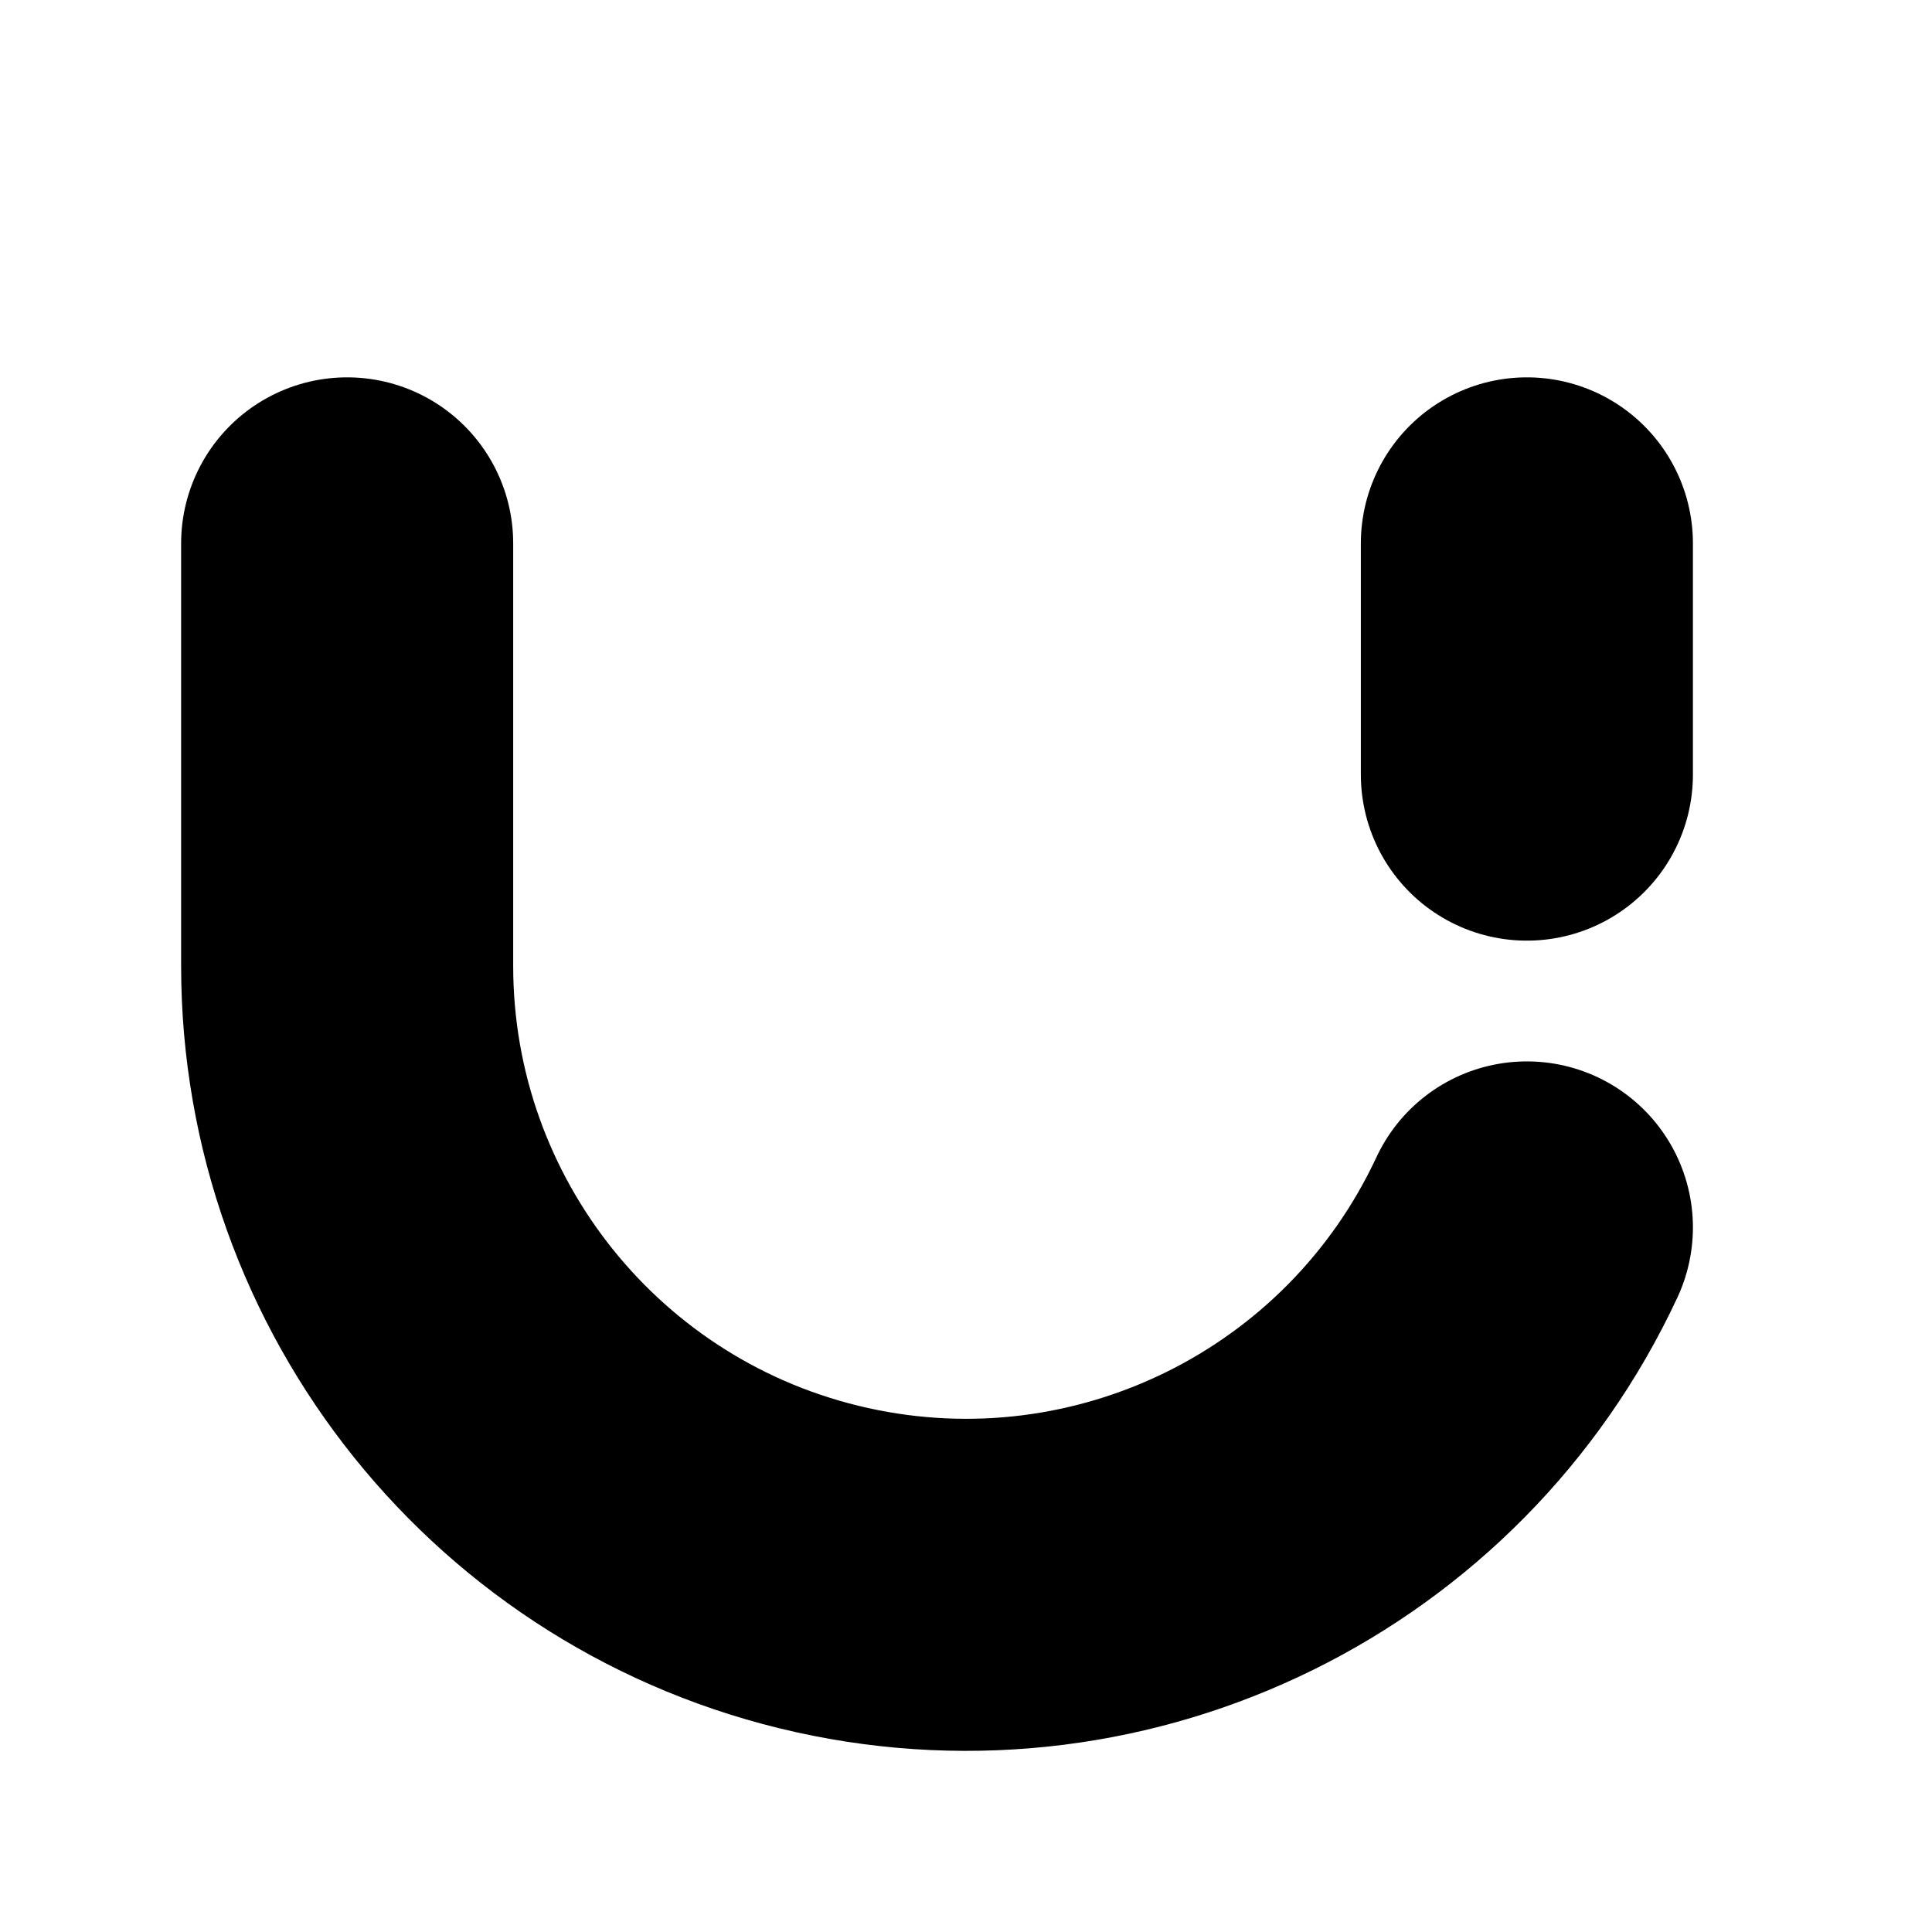
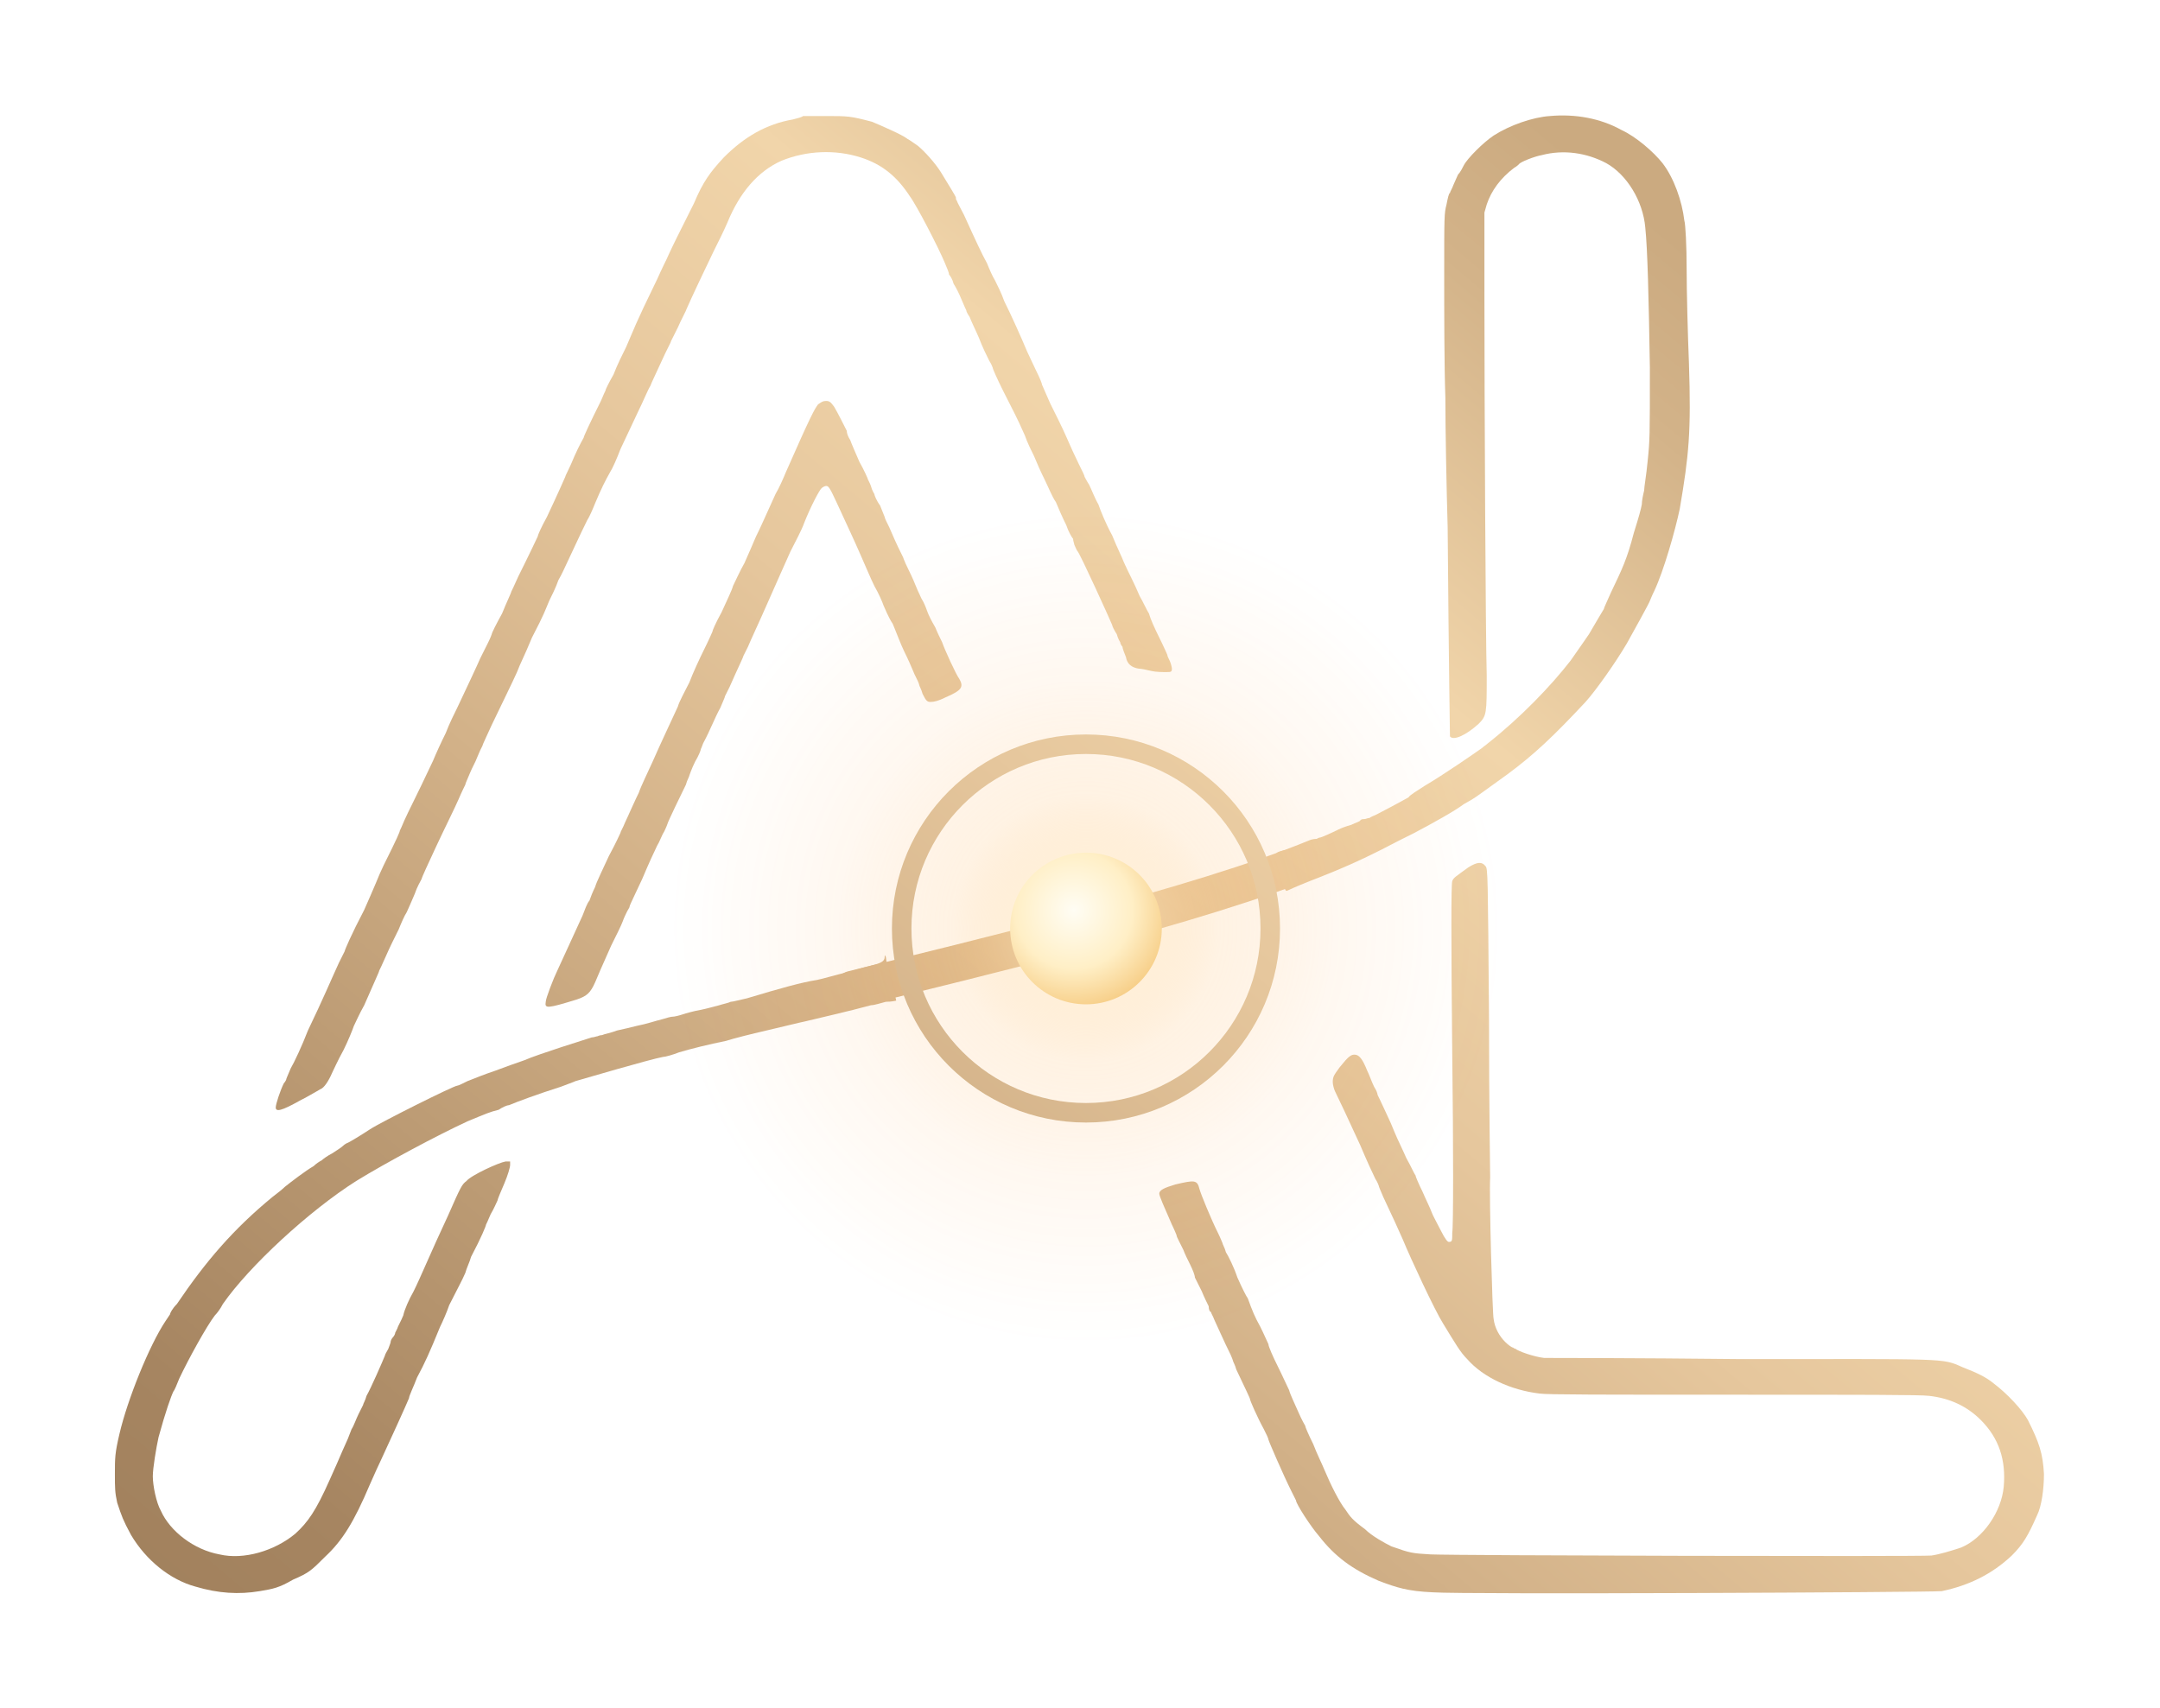
- <svg xmlns="http://www.w3.org/2000/svg" viewBox="0 0 64 64" width="64" height="64">
-   <path d="M 11.5 18.0 L 11.5 32 A 20.5 20.5 0 0 0 50.58 40.66" fill="none" stroke="currentColor" stroke-width="11" stroke-linecap="round" />
-   <path d="M 50.58 18.0 L 50.58 25.66" fill="none" stroke="currentColor" stroke-width="11" stroke-linecap="round" />
+ <svg xmlns="http://www.w3.org/2000/svg" viewBox="458 246 940 743" width="940" height="743">
+   <defs>
+     <linearGradient id="alcore-gold" gradientUnits="userSpaceOnUse" x1="520" y1="1306" x2="1267" y2="416">
+       <stop offset="0" stop-color="#957552" />
+       <stop offset="0.06" stop-color="#987855" />
+       <stop offset="0.19" stop-color="#9E7E5A" />
+       <stop offset="0.31" stop-color="#A68561" />
+       <stop offset="0.44" stop-color="#BC9B74" />
+       <stop offset="0.56" stop-color="#D2B188" />
+       <stop offset="0.69" stop-color="#E6C79D" />
+       <stop offset="0.81" stop-color="#F1D5AA" />
+       <stop offset="0.94" stop-color="#D3B389" />
+       <stop offset="1" stop-color="#CBAA80" />
+     </linearGradient>
+     <radialGradient id="alcore-glow" cx="0.5" cy="0.5" r="0.5">
+       <stop offset="0" stop-color="#FFF3DC" stop-opacity="0.85" />
+       <stop offset="0.13" stop-color="#FFE0AE" stop-opacity="0.45" />
+       <stop offset="0.32" stop-color="#FFB964" stop-opacity="0.18" />
+       <stop offset="0.6" stop-color="#FF9B33" stop-opacity="0.07" />
+       <stop offset="1" stop-color="#FF9B33" stop-opacity="0" />
+     </radialGradient>
+     <radialGradient id="alcore-core" cx="0.42" cy="0.38" r="0.7">
+       <stop offset="0" stop-color="#FFFDF4" />
+       <stop offset="0.55" stop-color="#FFEFC6" />
+       <stop offset="1" stop-color="#F5C87C" />
+     </radialGradient>
+   </defs>
+   <g id="monogram-mark">
+     <g id="monogram" fill="url(#alcore-gold)" fill-rule="evenodd">
+       <path id="mark-a-upper" d="M 807.5,296.5 c -0.5,0.5 -2.5,1 -4.5,1.5 c -11.5,2 -21,7.5 -30,16.5 c -6,6.5 -9,10.5 -13,20 c -1.5,3 -5,10 -7.5,15 c -2.5,5 -4.5,9.5 -4.5,9.5 c 0,0 -2,4 -4,8.5 c -10,20.5 -10,21.5 -13.5,29.5 c -1.5,3 -4,8 -5.5,12 c -2,3.5 -3.5,6.5 -3.5,7 c 0,0 -1,2 -2,4.5 c -5,10 -7.5,15.5 -7.5,16 c 0,0 -2,3.5 -4,8 c -2,5 -4,8.5 -4,9 c 0,0 -3.5,8 -8,17.5 c -2.5,4.5 -4,8 -4,8.5 c 0,0 -3.5,7.5 -8.5,17.5 c -1.5,3.5 -3,6.5 -3,6.5 c 0,0.5 -2,4.5 -4,9.5 c -2.5,4.5 -4.5,8.5 -4.5,9 c 0,0 -0.5,1.5 -1.5,3.5 c -1,2 -2.5,5 -3.5,7 c -1.5,3.5 -6,13 -10,21.5 c -1,2 -3.5,7 -5,11 c -2,4 -4.5,9.5 -5.5,12 c -8,17 -10.5,21.5 -12.5,26 c -1,2.5 -2,4.5 -2,4.5 c 0,0.5 -1,3 -7,15 c -1,2 -2.5,5.5 -3.5,8 c -1,2.5 -3.5,8 -5,11.5 c -5.5,10.5 -8.5,17.5 -8.5,18 c 0,0 -1,2 -2.5,5 c -3,6.5 -7,16 -13.5,29.5 c -2.5,6.5 -6,14 -7.5,16.5 c -1,2.5 -2,4.5 -2,5 c 0,0 -0.5,1 -1,1.5 c -1.5,3 -3.5,9 -3.5,10.5 c 0,2 2.5,1.5 10.5,-3 c 4,-2 8,-4.5 9,-5 c 1.5,-0.5 3.5,-3.5 5,-7 c 0.5,-1 2.5,-5.5 5,-10 c 2,-4 4,-9 4.5,-10.5 c 0.5,-1 2.5,-5.5 4.5,-9 c 5,-11.5 6.5,-14.5 6.5,-15 c 0,0 1.5,-3 3,-6.5 c 1.5,-3.5 4,-8.5 5.5,-11.5 c 1,-2.5 2.5,-6 3.5,-7.5 c 0.5,-1 2,-4.5 3.5,-8 c 1,-3 2.5,-5.5 3,-6.5 c 0,-0.5 3,-7 6.5,-14.5 c 3.5,-7.5 8,-16.5 9.5,-20 c 1.5,-3.5 3,-6.5 3,-6.5 c 0,-0.5 1,-2.5 2,-5 c 1,-2.5 2.5,-5 3,-6.5 c 0.5,-1 1,-2.5 1.5,-3.5 c 0.5,-1 1,-2 1,-2 c 0,-0.5 2,-4.5 4,-9 c 5.5,-11.5 9,-18.5 11,-23 c 1.5,-4 3,-6.5 6.5,-15 c 5.5,-10.5 6,-12.5 7.5,-16 c 1,-2 3,-6 4,-9 c 1.5,-2.5 3,-6 3.5,-7 c 1,-2 6,-13 9,-19 c 1,-1.5 2.5,-5 3.5,-7.5 c 2.5,-6 4.5,-10 6.5,-13.5 c 1,-1.5 3,-6 4.5,-10 c 4,-8.5 3.5,-7.5 8,-17 c 2,-4 4,-9 5,-10.5 c 0.5,-1.5 3,-6.5 5,-11 c 2,-4.5 4,-8 4,-8.5 c 0,0 1.5,-3 3,-6 c 1.5,-3.5 3.5,-7 4,-8.5 c 1,-2.5 10,-21.5 11.5,-24.5 c 1.5,-3 4.5,-9 6,-12.5 c 5.5,-13.5 13.5,-22.5 23.5,-27 c 11,-4.5 23.5,-5 34.5,-1.5 c 9.5,3 16,8.5 21.5,17 c 3,4 12.5,22.5 15,28.5 c 1,2.5 2,4.5 2,5.5 c 0.5,0.5 1.5,2 2,4 c 1,1.5 2.5,4.5 3.5,7 c 1,2.5 2,4.5 2,4.5 c 0,0.5 0.5,1.5 1.5,3 c 0.5,1.5 2.5,5.5 4,9 c 1.5,4 3.5,8 4.5,10 c 1,1.5 1.5,3 1.5,3 c 0,0.5 2,5 4.5,10 c 5,10 5.5,10.5 9.5,19.5 c 1,3 3,7 4,9 c 1,2.5 3,7 4.5,10 c 1.5,3 3.5,8 5,10 c 1,2.5 3,7 4.5,10 c 1,3 2.5,5.5 3,6 c 0,1 0.5,2 0.5,2.5 c 0.5,1 1,2.5 1.5,3 c 1.5,2 14,29.5 15,32 c 0,0.5 1,2.5 2,4 c 0.5,2 1.5,3.5 1.5,3.5 c 0,0.5 0.5,1.5 1,2 c 0,1 1,3 1.5,4.5 c 0.5,3 2.5,4.5 5.5,5 c 1,0 3.5,0.5 5.5,1 c 2,0.5 5,0.5 6.5,0.5 c 2,0 2.5,0 2.5,-1.5 c 0,-0.5 -0.5,-2.5 -1,-3.5 c -0.5,-1 -1,-2 -1,-2.5 c 0,0 -1.5,-3.5 -3.5,-7.5 c -2,-4 -4,-8.5 -4.5,-10.5 c -1,-1.5 -2.5,-5 -4,-7.5 c -2.5,-6 -5.5,-11.5 -7,-15 c -0.5,-1.5 -3,-6.5 -5,-11.5 c -2.5,-4.5 -5,-10.5 -6,-13.5 c -1.5,-2.5 -3,-6.5 -4,-8.5 c -1,-1.5 -2,-3.5 -2,-3.5 c 0,-0.5 -1,-2.5 -2.5,-5.5 c -1.5,-3 -4,-8.5 -5.5,-12 c -1.5,-3.5 -5,-10.5 -7,-14.5 c -2,-4.5 -3.5,-8 -3.5,-8 c 0,-0.5 -1,-3 -2.5,-6 c -1.5,-3 -3,-6.5 -4,-8.5 c -2.5,-6 -7,-16 -10,-22 c -1,-3 -3,-7 -4,-9 c -1,-1.5 -2.5,-5 -3.5,-7.5 c -2,-3.5 -5,-10 -10,-21 c -1.5,-3 -3,-5.5 -3,-6 c -0.5,-0.5 -0.5,-1 -0.5,-1.5 c 0,-0.5 -3.5,-6 -6.5,-11 c -2.5,-4 -7,-9 -10,-11.5 c -1.5,-1 -3.5,-2.5 -4.5,-3 c -2.5,-2 -12,-6 -15.5,-7.5 c -9.5,-2.5 -10.5,-2.5 -20,-2.5 c -5.5,0 -10,0 -10,0 z" />
+       <path id="mark-a-bar" d="M 814,422 c -1.5,2 -3,4.5 -14,29.5 c -1,2.5 -3,7 -4.5,9.5 c -5,11 -6.5,14.5 -8.5,18.5 c -1,2.5 -3.5,8 -5,11.5 c -2,3.5 -4,8 -5,10 c -0.5,2 -3,7 -5,11.5 c -2.5,4.5 -4,8 -4,8.5 c 0,0 -1.5,3.5 -3.5,7.5 c -2,4 -5,10.5 -6.5,14.5 c -2,4 -4.5,8.5 -5,10.5 c -2.5,5.5 -7.5,16 -11,24 c -2,4.5 -5,10.5 -6,13.5 c -1.5,3 -3,6.5 -3.5,7.5 c -0.5,1 -1.5,3.5 -2.5,5.5 c -1,2.5 -2,4 -2,4.5 c 0,0 -2,4.5 -5,10 c -2.5,5.5 -5.5,11.5 -6,13.5 c -1,2 -2,4.5 -2.5,6 c -1,1 -2,4 -3,6.5 c -3,6.5 -10.5,23 -11,24 c -1.5,3 -5,12 -5,13.5 c -0.5,3 0.5,3 13.5,-1 c 4.5,-1.5 6,-3 8,-7.5 c 1.5,-3.5 2.5,-6 7,-16 c 2,-4 4.5,-9 5,-10.5 c 0.5,-1.5 1.5,-3.5 2,-4.5 c 0.5,-1 1,-1.5 1,-2 c 0,-0.5 2.5,-5.5 5.5,-12 c 2.5,-6 5.5,-12.5 6.5,-14.5 c 1,-1.5 2,-4.5 3,-6 c 1,-2 1.5,-3.5 1.5,-3.5 c 0,-0.5 6,-13 8,-17 c 0.5,-2 1.5,-3.5 1.5,-4 c 0,0 1,-3 2.5,-6 c 1.5,-2.5 2.5,-5 2.5,-5.5 c 0,0 0.5,-1 1,-2.5 c 3,-5.5 5,-11 7.5,-15.5 c 1,-2.5 2,-4.5 2,-5 c 0,0 1,-2 2,-4 c 3.5,-8 6,-13 6,-13.5 c 0,0 1,-2 2,-4 c 1,-2.5 5,-11 8.5,-19 c 3.5,-8 8,-18 10,-22.5 c 2,-4 5,-9.5 6,-12.5 c 3,-7.5 6.5,-14 7.5,-15 c 0.5,-0.5 1.5,-1 2,-1 c 1,0 1.5,0.5 4.5,7 c 5.5,12 7,15 10.5,23 c 2,4.5 4.5,10.5 6,13.5 c 2,3.5 3.5,7 4,8.5 c 0.5,1 2,5 4,8 c 1.5,3.5 3.5,9 5,12 c 1.5,3 3.5,7.5 4.5,10 c 1,2 2,4 2,4.5 c 0,0.5 1,2 1.5,4 c 1.5,3 2,3.5 3.5,3.5 c 1.5,0 3.5,-0.5 6.5,-2 c 7,-3 8,-4.5 6,-8 c -1.5,-2 -6.5,-13 -7.5,-16 c -0.5,-1 -2,-4 -3,-6.5 c -1.5,-2.5 -3,-5.5 -3.5,-7 c -0.5,-1.5 -1.5,-4 -2.5,-5.5 c -1,-2 -2.5,-5.5 -3.5,-8 c -1,-2.5 -3.5,-7 -4.5,-10 c -3.5,-7 -4,-8.5 -6,-13 c -1,-2 -2,-4 -2,-4.5 c 0,0 -1,-2.5 -2,-5 c -1.5,-2 -2.5,-4.5 -2.5,-5 c 0,0 -1,-1.5 -1.5,-3.5 c -0.5,-1.5 -1.5,-3 -1.5,-3.5 c 0,0 -1.5,-3.5 -3.5,-7 c -1.5,-3.5 -3.5,-8 -4,-9.5 c -1,-1.5 -1.5,-3 -1.5,-4 c -1,-2 -4,-8 -5.5,-10.5 c -1.5,-2 -2,-2.5 -3.5,-2.5 c -1.5,0 -2,0.5 -3.5,1.5 z" />
+       <path id="mark-a-lower" d="M 843,662.5 c 0,1.5 -1,2.5 -5,3.5 c -2,0.5 -6,1.5 -9,2.5 c -8,2 -13,3.5 -15.5,4 c -6.5,1 -15.5,3.5 -30.5,8 c -2.5,0.5 -6,1.5 -7,1.5 c -1,0.5 -3.5,1 -5,1.5 c -2,0.5 -5.5,1.5 -8,2 c -3,0.5 -6.5,1.5 -8,2 c -1.5,0.5 -3.5,1 -4.5,1 c -0.5,0 -2.5,0.5 -4,1 c -4,1 -6.5,2 -11.5,3 c -2,0.5 -6,1.5 -8.5,2 c -2.5,1 -5.5,1.5 -6.5,2 c -1,0 -2,0.5 -2,0.5 c -0.5,0 -1.5,0.5 -2.5,0.5 c -3,1 -22.5,7 -29.5,10 c -3,1 -8.5,3 -12.5,4.5 c -4.5,1.5 -9.5,3.5 -12,4.5 c -2,1 -4,2 -4.5,2 c -1.5,0 -33.5,16 -38,19 c -3,2 -9.5,6 -10,6 c 0,0 -1,0.5 -1.5,1 c -1,1 -3.5,2.5 -5,3.5 c -2,1 -4,2.5 -4.5,3 c -1,0.5 -2.5,1.5 -3.5,2.5 c -3.5,2 -10,7 -12.5,9 c -1,1 -3.5,3 -5.5,4.5 c -17,14 -29,28 -41.5,46.5 c -2,2 -3,4 -3,4.5 c 0,0 -1,1.5 -2,3 c -7,10.5 -16.5,34 -20,49 c -2,8.5 -2,10.5 -2,17.5 c 0,6 0,8 1,12.5 c 2,6 2.5,7.5 6,14 c 6.5,11 17,19.5 28,22.5 c 10,3 19,3.5 28,2 c 6,-1 8.5,-1.5 14.5,-5 c 7,-3 8,-4 14,-10 c 7.5,-7 12.5,-15 19.5,-31.5 c 2,-4.5 4,-9 5,-11 c 3.5,-7.5 11,-24 12,-26.5 c 0,-1 2,-5 3.5,-9 c 3.5,-6.5 5.5,-11 10,-22 c 1,-2 3,-6.5 4,-9.5 c 4,-8 5.5,-10.5 7,-14 c 0.5,-2 2,-5 2.5,-7 c 4.5,-8.5 6.5,-13.5 6.5,-14 c 0,0 1,-2 2,-4.5 c 1.5,-2.5 2.5,-5 3,-6 c 0,-0.5 1.5,-4 3,-7.5 c 1.5,-3.5 2.5,-7 2.5,-8 l 0,-1.5 l -2,0 c -3,0.5 -15,6 -17,8.5 c -2,1.5 -2.5,2.5 -8,15 c -7.5,16 -12,27 -15,33 c -2,3.5 -4,8 -4.5,10.5 c -1,2.5 -2.5,5 -2.5,5.5 c -0.5,1 -1,2 -1,2 c 0,0.5 -0.5,1.5 -1,2 c -0.5,0.5 -1,1.5 -1,2 c 0,0.5 -0.5,1.5 -1,3 c -0.5,1 -1.5,2.5 -1.5,3 c -1,2.5 -6,14 -8,17.5 c -0.5,2 -1.5,3.5 -1.5,4 c 0,0 -1,2 -2,4 c -1,2 -2,5 -3,6.5 c -1.5,4 -1.5,4 -4,9.5 c -1,2.5 -3.5,8 -5.5,12.5 c -6,13.5 -9.5,18.5 -15,23.5 c -9,7.5 -22.5,11.5 -33,9 c -11,-2 -21.5,-10 -25.5,-19 c -2,-3.5 -3.5,-11 -3.5,-15 c 0,-3.5 1.5,-12.5 2.5,-17 c 3,-11 5.5,-18 6.5,-20 c 0.5,-0.5 1.5,-3 2.5,-5.5 c 4,-8.5 12,-23 15.5,-27.5 c 1,-1 2.5,-3 3.5,-5 c 11.5,-16.5 37.5,-40.5 58,-53.5 c 13,-8 35.5,-20 48.5,-26 c 8.5,-3.5 9.5,-4 13.5,-5 c 1.5,-1 3.5,-2 4.5,-2 c 3.5,-1.5 13,-5 22.5,-8 c 2.5,-1 5.5,-2 6.5,-2.5 c 3.5,-1 32.5,-9.5 38,-10.5 c 1,0 4.5,-1 7,-2 c 5,-1.5 13,-3.5 20.5,-5 c 3,-1 11,-3 17.5,-4.5 c 6.5,-1.5 14.5,-3.5 17,-4 c 4,-1 19.5,-4.5 28.5,-7 c 1.5,0 4.5,-1 6.5,-1.5 c 2.5,0 4.5,-0.5 4.5,-0.5 c 0,-0.5 -0.5,-2 -1,-4 c -1.5,-3.5 -3,-11 -3.5,-15 c -0.5,-1 -0.5,-1 -0.5,0 z" />
+       <path id="mark-l-upper" d="M 1132.5,296.5 c -7.5,0.5 -17.5,4 -24.5,8.5 c -4.5,3 -11.5,10 -13,13 c -0.5,1 -1.5,3 -2.5,4 c -0.5,1 -1.5,3.5 -2,4.5 c -0.5,1.5 -1.5,3 -1.5,3.5 c -0.5,0 -1,2.5 -1.5,5 c -1,4 -1,4.5 -1,31.5 c 0,15 0,38.5 0.5,52.5 c 0,14 0.5,39.5 1,56.5 c 0.5,62.5 1,90.5 1,91 c 1.5,2 7,-0.5 12.5,-5.5 c 3.5,-3.5 3.5,-4.5 3.5,-21 c -0.5,-17 -1,-120 -1,-166 l 0,-35.5 l 1,-3.5 c 2,-6 6,-11.5 12,-16 c 1,-0.5 2,-1.5 2,-1.5 c 0.5,-1 7,-3.5 10,-4 c 9.5,-2.5 19.5,-1 28,3.5 c 9,5 16,16.5 17,28 c 1,9.5 1.5,30.5 2,61 c 0,30 0,31.5 -1,41 c -0.5,5.5 -1.5,11 -1.5,12.5 c -0.5,2 -1,4.5 -1,6 c -0.5,2.5 -1,4.5 -3.5,12.5 c -3,11.5 -5,15.5 -10,26 c -1.5,3.5 -3,6.5 -3,7 c 0,0 -4.5,7.5 -6.5,11 c -2,3 -3.5,5 -8,11.5 c -8.5,11 -22,25 -36,36 c -0.5,0.5 -2,1.5 -2.5,2 c -3.5,2.5 -16.5,11.5 -25,16.5 c -3,2 -6.5,4 -7,5 c -3.5,2 -12,6.5 -14,7.5 c -1,0.5 -2.5,1 -3,1.5 c -1,0 -1.5,0.5 -2.5,0.5 c -0.5,0 -1,0 -1.5,0.5 c 0,0.5 -2,1 -4,2 c -2,0.5 -4.5,1.5 -5.5,2 c -3,1.5 -7.5,3.5 -8,3.5 c -0.5,0 -1.5,0.5 -2,1 c -1,0.5 -10,4 -13.5,4.5 c -4,1 -4.5,1 -3,5.5 c 1.5,3.5 2,6.5 3,11 c 0.5,1 0.5,1.5 1.5,1 c 2,-1 8,-3.5 14.5,-6 c 14,-5.5 24,-10.5 33.5,-15.5 c 2,-1 5,-2.5 7,-3.5 c 8.5,-4.5 17.5,-9.5 21.5,-12.5 c 1,-0.5 2.5,-1.5 3.5,-2 c 2.5,-1.5 5,-3.5 15.5,-11 c 11.5,-8.5 20,-16.5 34,-31.5 c 4.5,-5 13,-17 18,-25.5 c 2.5,-4.5 10,-18 10,-18.5 c 0,0 1,-2.5 2,-4.5 c 4,-8.5 9,-26 11,-35.5 c 4,-23.5 5,-33.5 4,-63.5 c -0.5,-12.5 -1,-31 -1,-41 c 0,-10 -0.5,-19.5 -1,-21 c -1,-8.5 -4.5,-18.5 -9.5,-25 c -4,-5 -11.5,-11.5 -18,-14.5 c -9,-5 -20,-7 -31,-6 z" />
+       <path id="mark-l-lower" d="M 1097,623.5 c -5.5,4 -6.5,4.5 -7,6 c -0.5,1.5 -0.5,24.5 0,75.5 c 0.5,40 0.5,75 0,77.5 c 0,3.5 0,4 -1.5,4 c -0.5,0 -1.5,-1 -3.5,-5 c -1.5,-3 -3.5,-6.5 -4,-8 c -0.5,-1.5 -2.5,-5.5 -4,-9 c -1.5,-3 -3,-6.5 -3,-7 c -0.5,-0.5 -2,-4 -4,-7.5 c -1.5,-3.5 -4,-8.5 -5,-11 c -1,-2.5 -2.5,-6 -3.5,-8 c -2.5,-5.5 -4,-8.5 -4,-8.5 c 0,-0.5 -0.5,-2 -1.5,-3.5 c -1,-2 -2,-5 -3,-7 c -2,-5 -3.5,-7 -5.5,-7 c -1.5,0 -2.5,0.5 -6.5,5.5 c -2.5,3.5 -3,4 -3,6.5 c 0,1 0.5,3 1,4 c 1.5,3 5.5,11.5 11,23.5 c 2.5,6 5.5,12.5 6.5,14.5 c 1,1.5 1.5,3 1.5,3 c 0,0.5 1,2.5 2,5 c 4.5,9.5 6.5,14 8.5,18.5 c 3.5,8.5 14,31 17.5,36.5 c 5.5,9 7.5,12.5 10.5,15.5 c 7,8 19,13.5 31.5,15 c 3,0.5 28,0.5 84.5,0.5 c 55,0 81.5,0 85,0.5 c 9,1 16.5,4.5 22.5,10.5 c 8,8 11,17.5 10,29 c -1,11 -9,22.5 -18.5,26.5 c -4.5,1.5 -9.5,3 -13,3.5 c -6,0.5 -207.5,0 -218,-0.5 c -8,-0.5 -8.5,-0.5 -17,-3.5 c -3,-1.5 -8.5,-4.5 -11.5,-7.5 c -5.5,-4 -6.5,-5.5 -8.5,-8.5 c -2.5,-3 -6.5,-11 -9,-17 c -1,-2.5 -3.5,-7.5 -5,-11.5 c -2,-4 -3.5,-7.5 -3.5,-8 c 0,0 -1.5,-2.5 -3,-6 c -1.5,-3.5 -3.5,-7.5 -4,-9.5 c -1,-2 -3,-6.5 -5,-10.5 c -2,-4 -4,-8.5 -4,-9.5 c -0.5,-1 -2,-4.5 -3.5,-7.5 c -2.5,-4.5 -3.5,-7 -5.5,-12.5 c -0.5,-0.5 -2.5,-4.5 -4.5,-9 c -1.5,-4.5 -4,-9.5 -5,-11 c -0.5,-2 -1.5,-3.5 -1.5,-4 c 0,0 -1,-2.5 -2,-4.5 c -3,-6 -7.5,-17 -8,-19 c -1,-4 -2,-4 -10.5,-2 c -5,1.5 -7,2.5 -7,4 c 0,1 2,5.5 5.5,13.5 c 1,2 2,4.5 2,4.5 c 0,0.5 0.5,1.5 1,2.5 c 0.5,1 1.5,3 2,4 c 0.5,1.5 2,4.5 3,6.5 c 1,2 2,4.5 2,5.5 c 0.5,1 2,4 3,6 c 1,2.5 2.5,5.5 3,6.5 c 0,1.5 0.5,2.5 1,2.5 c 0,0.5 1,2 1.5,3.5 c 1,2 4,9 7,15 c 0.5,1 1,2.5 1,2.5 c 0,0.5 1,2 1.5,4 c 4,8.5 6,12.5 6,13 c 0,0.5 3,7.5 6,13 c 1,2 2,4 2,4.5 c 0,0.5 6.5,15.5 10,22.5 c 1,2 2,4 2,4 c 0,1.5 6.5,11.5 10,15.5 c 7,9 14.5,14.5 26,19.5 c 8,3 12.5,4.5 23.5,5 c 13,1 216.5,0 221.5,-0.5 c 12,-2.5 22,-7.5 30.5,-15.5 c 5,-5 7,-8.5 11,-17.5 c 2,-4 3,-11.5 3,-18 c -0.5,-9 -2,-13.5 -7,-23.5 c -2.5,-4.5 -9,-11.5 -15,-16 c -3,-2.5 -7,-4.5 -13.5,-7 c -9,-4 -6,-3.5 -97,-3.5 c -45,-0.5 -83.5,-0.5 -85,-0.5 c -4.5,-0.5 -11.5,-3 -12.5,-4 c -0.5,0 -1,-0.5 -1,-0.5 c -0.5,0 -2,-1 -3.5,-2.5 c -2.5,-2.5 -4.5,-6 -5,-10 c -0.5,-1.5 -2,-54 -1.5,-61.5 c 0,-1.5 -0.5,-32.5 -0.5,-69 c -0.5,-62 -0.5,-65.5 -1.5,-66.5 c -1.5,-2 -3.5,-2 -7.5,0.5 z" />
+     </g>
+     <g id="node">
+       <path id="node-link" d="M829 676.5 C882.4 663.3 980.1 640.1 1030.9 619.1" fill="none" stroke="url(#alcore-gold)" stroke-width="16" stroke-linecap="round" />
+       <circle id="node-glow" cx="930.6" cy="650.1" r="180" fill="url(#alcore-glow)" />
+       <circle id="node-ring" cx="930.6" cy="650.1" r="80.2" fill="none" stroke="url(#alcore-gold)" stroke-width="8.5" />
+       <circle id="node-core" cx="930.6" cy="650.1" r="33.0" fill="url(#alcore-core)" />
+     </g>
+   </g>
</svg>
